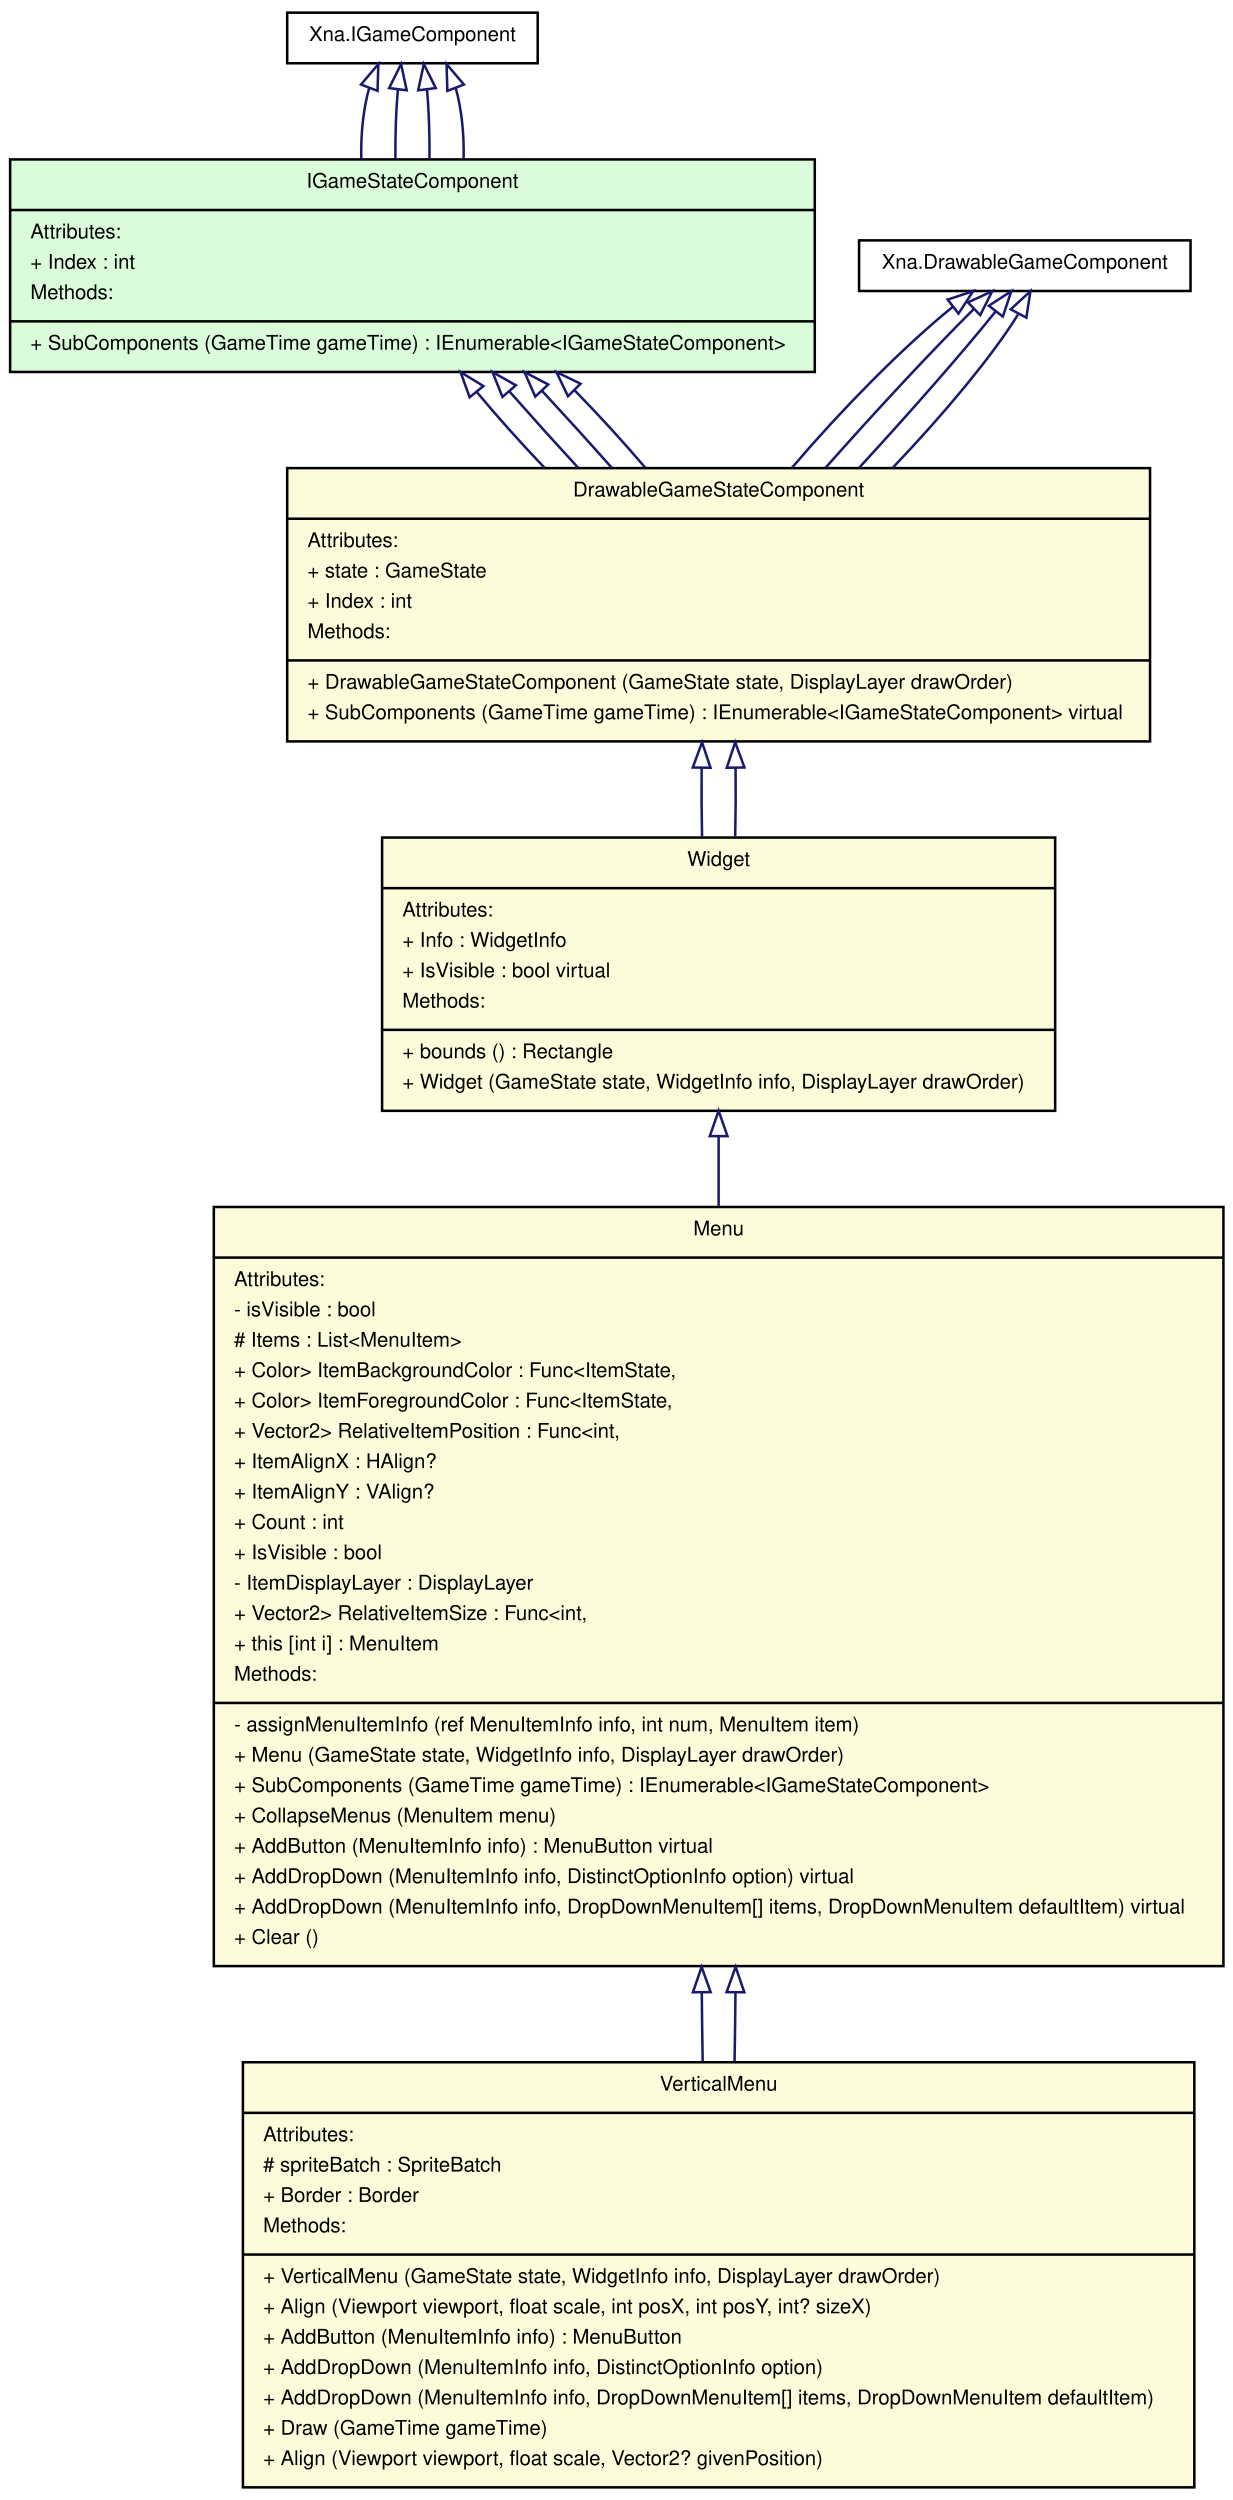
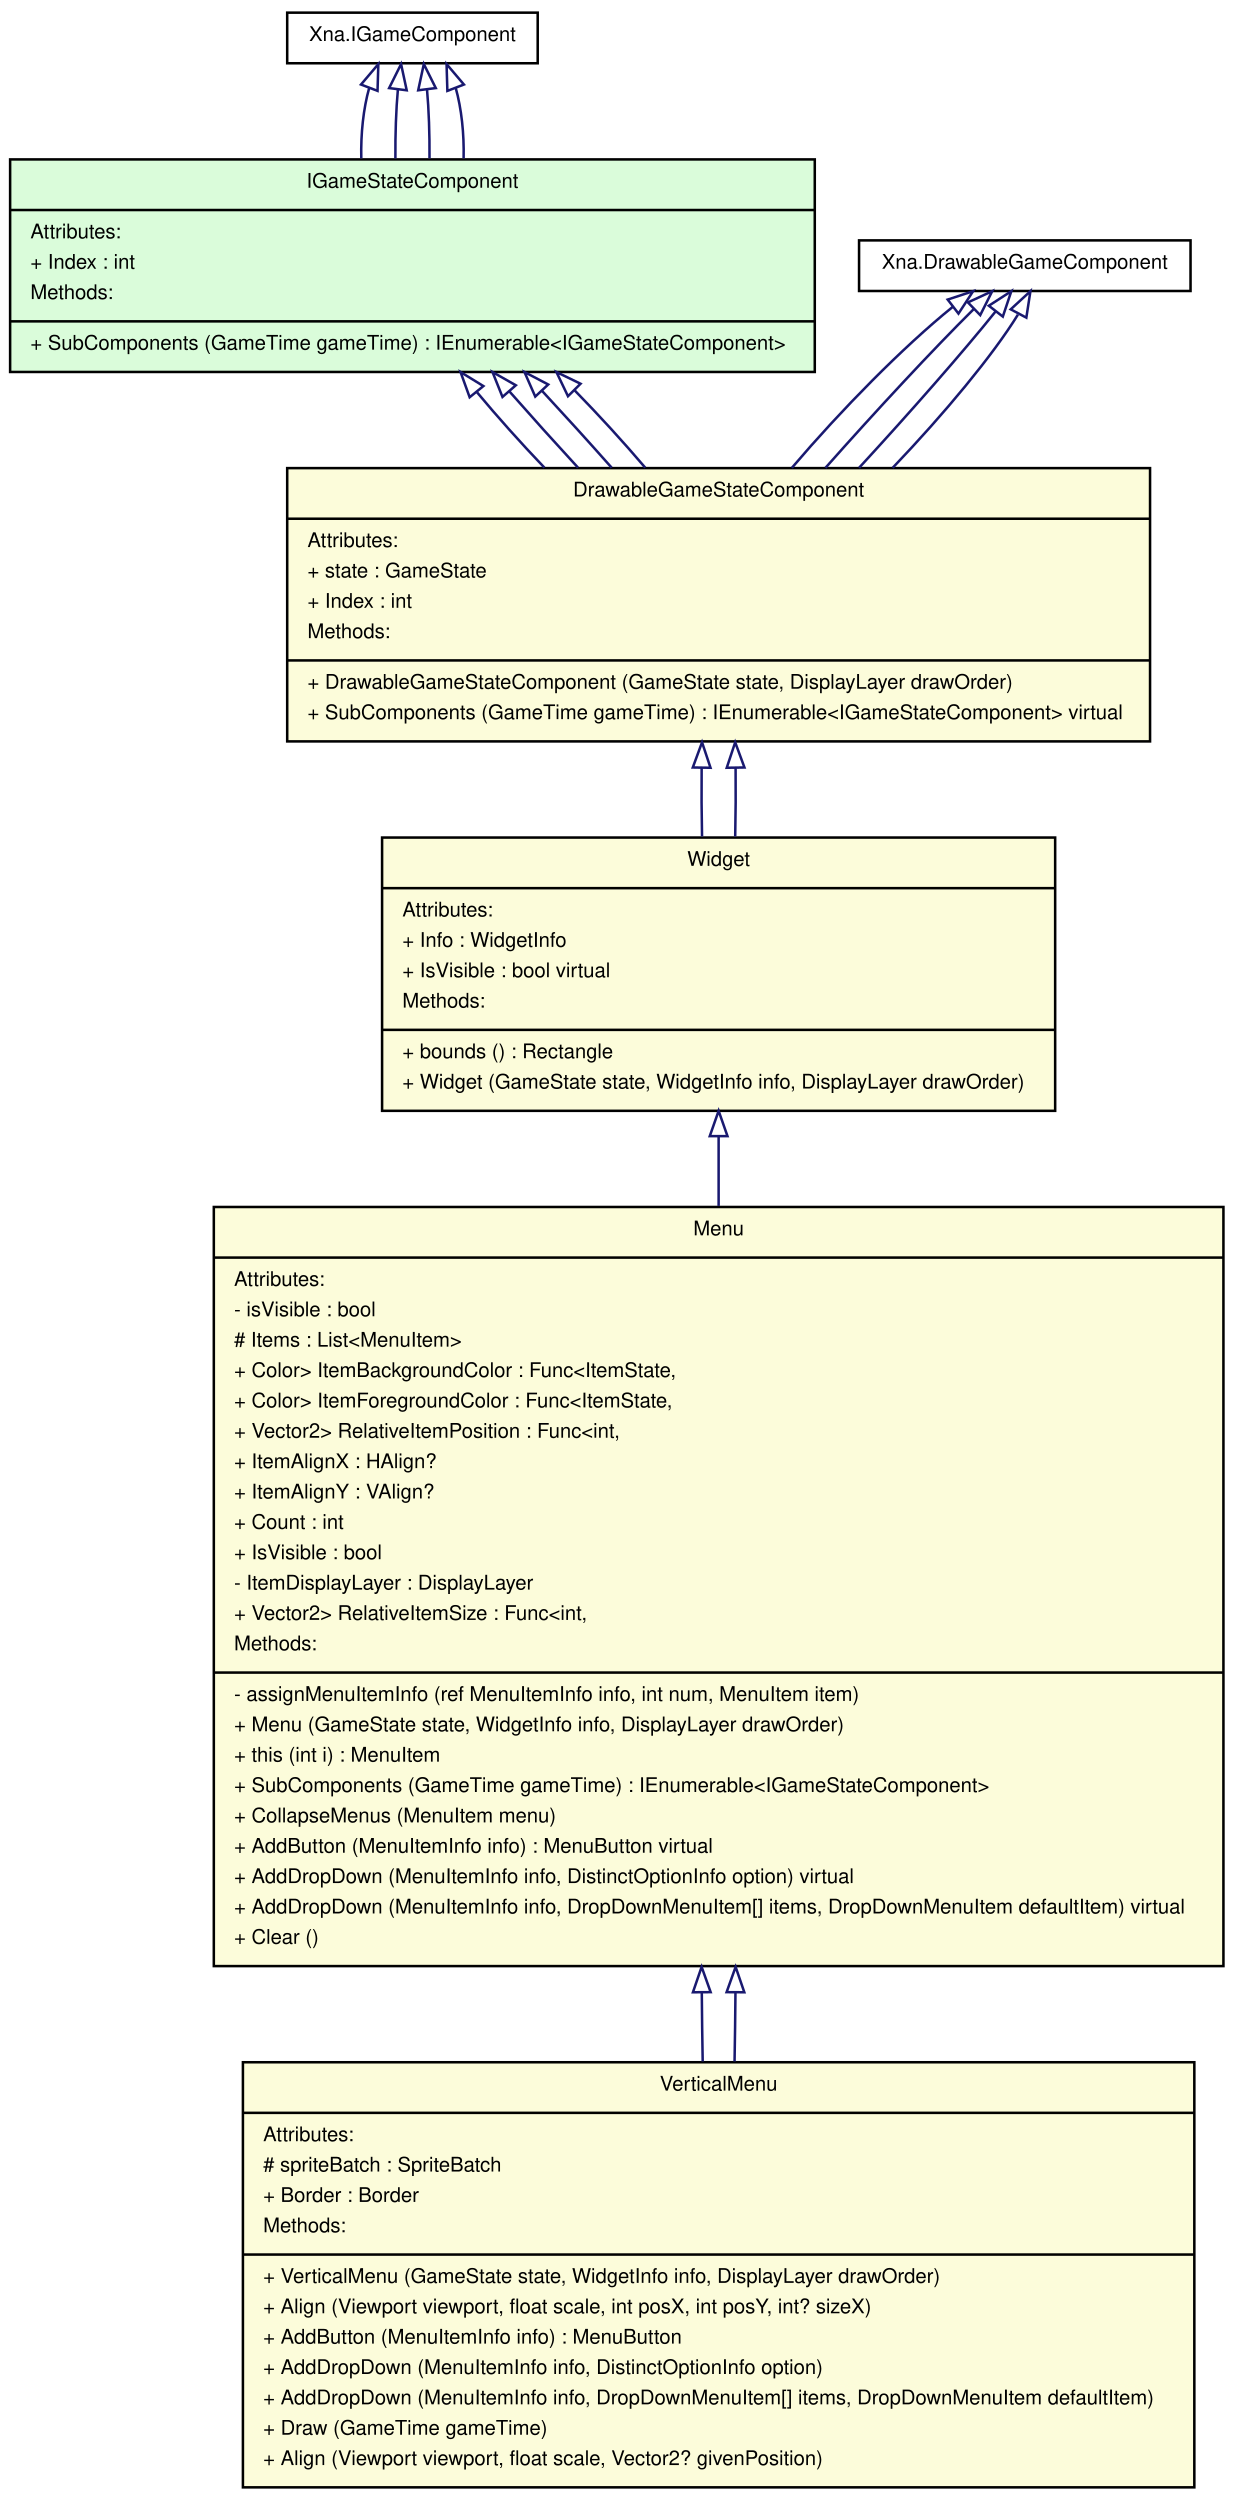
<svg xmlns="http://www.w3.org/2000/svg" width="487pt" height="988pt" viewBox="0.00 0.00 487.00 988.00">
  <g id="graph1" class="graph" transform="scale(1 1) rotate(0) translate(4 984)">
    <polygon fill="white" stroke="white" points="-4,5 -4,-984 484,-984 484,5 -4,5" />
    <g id="node1" class="node">
      <polygon fill="#fcfcda" stroke="black" points="80.5,-207 80.5,-507 479.5,-507 479.5,-207 80.5,-207" />
      <text text-anchor="middle" x="280" y="-495.8" font-family="Helvetica,sans-Serif" font-size="8.00">Menu</text>
      <polyline fill="none" stroke="black" points="80.5,-487 479.5,-487 " />
      <text text-anchor="start" x="88.5" y="-475.8" font-family="Helvetica,sans-Serif" font-size="8.00">Attributes:</text>
      <text text-anchor="start" x="88.5" y="-463.8" font-family="Helvetica,sans-Serif" font-size="8.00">- isVisible : bool</text>
      <text text-anchor="start" x="88.5" y="-451.8" font-family="Helvetica,sans-Serif" font-size="8.00"># Items : List&lt;MenuItem&gt;</text>
      <text text-anchor="start" x="88.5" y="-439.8" font-family="Helvetica,sans-Serif" font-size="8.00">+ Color&gt; ItemBackgroundColor : Func&lt;ItemState,</text>
      <text text-anchor="start" x="88.5" y="-427.8" font-family="Helvetica,sans-Serif" font-size="8.00">+ Color&gt; ItemForegroundColor : Func&lt;ItemState,</text>
      <text text-anchor="start" x="88.5" y="-415.8" font-family="Helvetica,sans-Serif" font-size="8.00">+ Vector2&gt; RelativeItemPosition : Func&lt;int,</text>
      <text text-anchor="start" x="88.5" y="-403.8" font-family="Helvetica,sans-Serif" font-size="8.00">+ ItemAlignX : HAlign?</text>
      <text text-anchor="start" x="88.5" y="-391.8" font-family="Helvetica,sans-Serif" font-size="8.00">+ ItemAlignY : VAlign?</text>
      <text text-anchor="start" x="88.5" y="-379.8" font-family="Helvetica,sans-Serif" font-size="8.00">+ Count : int</text>
      <text text-anchor="start" x="88.5" y="-367.8" font-family="Helvetica,sans-Serif" font-size="8.00">+ IsVisible : bool</text>
      <text text-anchor="start" x="88.5" y="-355.8" font-family="Helvetica,sans-Serif" font-size="8.00">- ItemDisplayLayer : DisplayLayer</text>
      <text text-anchor="start" x="88.5" y="-343.8" font-family="Helvetica,sans-Serif" font-size="8.00">+ Vector2&gt; RelativeItemSize : Func&lt;int,</text>
-       <text text-anchor="start" x="88.5" y="-331.8" font-family="Helvetica,sans-Serif" font-size="8.00">+ this [int i] : MenuItem</text>
-       <text text-anchor="start" x="88.5" y="-319.8" font-family="Helvetica,sans-Serif" font-size="8.00">Methods:</text>
-       <polyline fill="none" stroke="black" points="80.5,-311 479.5,-311 " />
-       <text text-anchor="start" x="88.5" y="-299.8" font-family="Helvetica,sans-Serif" font-size="8.00">- assignMenuItemInfo (ref MenuItemInfo info, int num, MenuItem item)</text>
-       <text text-anchor="start" x="88.5" y="-287.8" font-family="Helvetica,sans-Serif" font-size="8.00">+ Menu (GameState state, WidgetInfo info, DisplayLayer drawOrder)</text>
+       <text text-anchor="start" x="88.5" y="-331.8" font-family="Helvetica,sans-Serif" font-size="8.00">Methods:</text>
+       <polyline fill="none" stroke="black" points="80.5,-323 479.5,-323 " />
+       <text text-anchor="start" x="88.5" y="-311.8" font-family="Helvetica,sans-Serif" font-size="8.00">- assignMenuItemInfo (ref MenuItemInfo info, int num, MenuItem item)</text>
+       <text text-anchor="start" x="88.5" y="-299.8" font-family="Helvetica,sans-Serif" font-size="8.00">+ Menu (GameState state, WidgetInfo info, DisplayLayer drawOrder)</text>
+       <text text-anchor="start" x="88.5" y="-287.8" font-family="Helvetica,sans-Serif" font-size="8.00">+ this (int i) : MenuItem</text>
      <text text-anchor="start" x="88.5" y="-275.8" font-family="Helvetica,sans-Serif" font-size="8.00">+ SubComponents (GameTime gameTime) : IEnumerable&lt;IGameStateComponent&gt;</text>
      <text text-anchor="start" x="88.5" y="-263.8" font-family="Helvetica,sans-Serif" font-size="8.00">+ CollapseMenus (MenuItem menu)</text>
      <text text-anchor="start" x="88.5" y="-251.8" font-family="Helvetica,sans-Serif" font-size="8.00">+ AddButton (MenuItemInfo info) : MenuButton virtual</text>
      <text text-anchor="start" x="88.5" y="-239.8" font-family="Helvetica,sans-Serif" font-size="8.00">+ AddDropDown (MenuItemInfo info, DistinctOptionInfo option) virtual</text>
      <text text-anchor="start" x="88.5" y="-227.8" font-family="Helvetica,sans-Serif" font-size="8.00">+ AddDropDown (MenuItemInfo info, DropDownMenuItem[] items, DropDownMenuItem defaultItem) virtual</text>
      <text text-anchor="start" x="88.5" y="-215.8" font-family="Helvetica,sans-Serif" font-size="8.00">+ Clear ()</text>
    </g>
    <g id="node5" class="node">
      <polygon fill="#fcfcda" stroke="black" points="92,-1 92,-169 468,-169 468,-1 92,-1" />
      <text text-anchor="middle" x="280" y="-157.8" font-family="Helvetica,sans-Serif" font-size="8.00">VerticalMenu</text>
      <polyline fill="none" stroke="black" points="92,-149 468,-149 " />
      <text text-anchor="start" x="100" y="-137.8" font-family="Helvetica,sans-Serif" font-size="8.00">Attributes:</text>
      <text text-anchor="start" x="100" y="-125.8" font-family="Helvetica,sans-Serif" font-size="8.00"># spriteBatch : SpriteBatch</text>
      <text text-anchor="start" x="100" y="-113.8" font-family="Helvetica,sans-Serif" font-size="8.00">+ Border : Border</text>
      <text text-anchor="start" x="100" y="-101.8" font-family="Helvetica,sans-Serif" font-size="8.00">Methods:</text>
      <polyline fill="none" stroke="black" points="92,-93 468,-93 " />
      <text text-anchor="start" x="100" y="-81.8" font-family="Helvetica,sans-Serif" font-size="8.00">+ VerticalMenu (GameState state, WidgetInfo info, DisplayLayer drawOrder)</text>
      <text text-anchor="start" x="100" y="-69.8" font-family="Helvetica,sans-Serif" font-size="8.00">+ Align (Viewport viewport, float scale, int posX, int posY, int? sizeX)</text>
      <text text-anchor="start" x="100" y="-57.8" font-family="Helvetica,sans-Serif" font-size="8.00">+ AddButton (MenuItemInfo info) : MenuButton</text>
      <text text-anchor="start" x="100" y="-45.8" font-family="Helvetica,sans-Serif" font-size="8.00">+ AddDropDown (MenuItemInfo info, DistinctOptionInfo option)</text>
      <text text-anchor="start" x="100" y="-33.8" font-family="Helvetica,sans-Serif" font-size="8.00">+ AddDropDown (MenuItemInfo info, DropDownMenuItem[] items, DropDownMenuItem defaultItem)</text>
      <text text-anchor="start" x="100" y="-21.8" font-family="Helvetica,sans-Serif" font-size="8.00">+ Draw (GameTime gameTime)</text>
      <text text-anchor="start" x="100" y="-9.8" font-family="Helvetica,sans-Serif" font-size="8.00">+ Align (Viewport viewport, float scale, Vector2? givenPosition)</text>
    </g>
    <g id="edge32" class="edge">
      <path fill="none" stroke="midnightblue" d="M273.348,-196.542C273.423,-187.249 273.542,-178.113 273.703,-169.316" />
      <polygon fill="none" stroke="midnightblue" points="269.847,-196.658 273.283,-206.68 276.847,-196.702 269.847,-196.658" />
    </g>
    <g id="edge34" class="edge">
      <path fill="none" stroke="midnightblue" d="M286.652,-196.542C286.577,-187.249 286.458,-178.113 286.297,-169.316" />
      <polygon fill="none" stroke="midnightblue" points="283.153,-196.702 286.717,-206.68 290.153,-196.658 283.153,-196.702" />
    </g>
    <g id="node2" class="node">
      <polygon fill="#fcfcda" stroke="black" points="147,-545 147,-653 413,-653 413,-545 147,-545" />
      <text text-anchor="middle" x="280" y="-641.8" font-family="Helvetica,sans-Serif" font-size="8.00">Widget</text>
      <polyline fill="none" stroke="black" points="147,-633 413,-633 " />
      <text text-anchor="start" x="155" y="-621.8" font-family="Helvetica,sans-Serif" font-size="8.00">Attributes:</text>
      <text text-anchor="start" x="155" y="-609.8" font-family="Helvetica,sans-Serif" font-size="8.00">+ Info : WidgetInfo</text>
      <text text-anchor="start" x="155" y="-597.8" font-family="Helvetica,sans-Serif" font-size="8.00">+ IsVisible : bool virtual</text>
      <text text-anchor="start" x="155" y="-585.8" font-family="Helvetica,sans-Serif" font-size="8.00">Methods:</text>
      <polyline fill="none" stroke="black" points="147,-577 413,-577 " />
      <text text-anchor="start" x="155" y="-565.8" font-family="Helvetica,sans-Serif" font-size="8.00">+ bounds () : Rectangle</text>
      <text text-anchor="start" x="155" y="-553.8" font-family="Helvetica,sans-Serif" font-size="8.00">+ Widget (GameState state, WidgetInfo info, DisplayLayer drawOrder)</text>
    </g>
    <g id="edge2" class="edge">
      <path fill="none" stroke="midnightblue" d="M280,-534.969C280,-526.216 280,-516.948 280,-507.421" />
      <polygon fill="none" stroke="midnightblue" points="276.5,-534.992 280,-544.992 283.5,-534.992 276.5,-534.992" />
    </g>
    <g id="node3" class="node">
      <polygon fill="#fcfcda" stroke="black" points="109.5,-691 109.5,-799 450.5,-799 450.5,-691 109.5,-691" />
      <text text-anchor="middle" x="280" y="-787.8" font-family="Helvetica,sans-Serif" font-size="8.00">DrawableGameStateComponent</text>
      <polyline fill="none" stroke="black" points="109.5,-779 450.5,-779 " />
      <text text-anchor="start" x="117.5" y="-767.8" font-family="Helvetica,sans-Serif" font-size="8.00">Attributes:</text>
      <text text-anchor="start" x="117.5" y="-755.8" font-family="Helvetica,sans-Serif" font-size="8.00">+ state : GameState</text>
      <text text-anchor="start" x="117.5" y="-743.8" font-family="Helvetica,sans-Serif" font-size="8.00">+ Index : int</text>
      <text text-anchor="start" x="117.5" y="-731.8" font-family="Helvetica,sans-Serif" font-size="8.00">Methods:</text>
      <polyline fill="none" stroke="black" points="109.5,-723 450.5,-723 " />
      <text text-anchor="start" x="117.5" y="-711.8" font-family="Helvetica,sans-Serif" font-size="8.00">+ DrawableGameStateComponent (GameState state, DisplayLayer drawOrder)</text>
      <text text-anchor="start" x="117.5" y="-699.8" font-family="Helvetica,sans-Serif" font-size="8.00">+ SubComponents (GameTime gameTime) : IEnumerable&lt;IGameStateComponent&gt; virtual</text>
    </g>
    <g id="edge4" class="edge">
      <path fill="none" stroke="midnightblue" d="M273.291,-680.523C273.204,-671.474 273.256,-662.248 273.448,-653.41" />
      <polygon fill="none" stroke="midnightblue" points="269.793,-680.691 273.449,-690.635 276.792,-680.581 269.793,-680.691" />
    </g>
    <g id="edge18" class="edge">
      <path fill="none" stroke="midnightblue" d="M286.709,-680.523C286.796,-671.474 286.744,-662.248 286.552,-653.41" />
      <polygon fill="none" stroke="midnightblue" points="283.208,-680.581 286.551,-690.635 290.207,-680.691 283.208,-680.581" />
    </g>
    <g id="node4" class="node">
      <polygon fill="#dafcda" stroke="black" points="0,-837 0,-921 318,-921 318,-837 0,-837" />
      <text text-anchor="middle" x="159" y="-909.8" font-family="Helvetica,sans-Serif" font-size="8.00">IGameStateComponent</text>
      <polyline fill="none" stroke="black" points="0,-901 318,-901 " />
      <text text-anchor="start" x="8" y="-889.8" font-family="Helvetica,sans-Serif" font-size="8.00">Attributes:</text>
      <text text-anchor="start" x="8" y="-877.8" font-family="Helvetica,sans-Serif" font-size="8.00">+ Index : int</text>
      <text text-anchor="start" x="8" y="-865.8" font-family="Helvetica,sans-Serif" font-size="8.00">Methods:</text>
      <polyline fill="none" stroke="black" points="0,-857 318,-857 " />
      <text text-anchor="start" x="8" y="-845.8" font-family="Helvetica,sans-Serif" font-size="8.00">+ SubComponents (GameTime gameTime) : IEnumerable&lt;IGameStateComponent&gt;</text>
    </g>
    <g id="edge22" class="edge">
      <path fill="none" stroke="midnightblue" d="M184.529,-828.953C192.61,-819.244 201.751,-809.027 211.148,-799.192" />
      <polygon fill="none" stroke="midnightblue" points="181.604,-827.003 178.009,-836.969 187.034,-831.42 181.604,-827.003" />
    </g>
    <g id="edge28" class="edge">
      <path fill="none" stroke="midnightblue" d="M223.003,-829.825C232.748,-819.857 242.368,-809.322 250.983,-799.192" />
      <polygon fill="none" stroke="midnightblue" points="220.468,-827.411 215.898,-836.969 225.431,-832.347 220.468,-827.411" />
    </g>
    <g id="edge8" class="edge">
      <path fill="none" stroke="midnightblue" d="M197.382,-829.244C205.992,-819.448 215.283,-809.125 224.426,-799.192" />
      <polygon fill="none" stroke="midnightblue" points="194.578,-827.134 190.638,-836.969 199.851,-831.737 194.578,-827.134" />
    </g>
    <g id="edge14" class="edge">
      <path fill="none" stroke="midnightblue" d="M210.207,-829.535C219.371,-819.653 228.822,-809.224 237.705,-799.192" />
      <polygon fill="none" stroke="midnightblue" points="207.532,-827.27 203.268,-836.969 212.65,-832.047 207.532,-827.27" />
    </g>
    <g id="node6" class="node">
      <polygon fill="#ffffff" stroke="black" points="335.5,-869 335.5,-889 466.5,-889 466.5,-869 335.5,-869" />
      <text text-anchor="middle" x="401" y="-877.8" font-family="Helvetica,sans-Serif" font-size="8.00">Xna.DrawableGameComponent</text>
    </g>
    <g id="edge26" class="edge">
      <path fill="none" stroke="midnightblue" d="M372.526,-862.736C352.943,-846.909 328.381,-821.97 308.948,-799.111" />
      <polygon fill="none" stroke="midnightblue" points="370.523,-865.61 380.585,-868.928 374.788,-860.06 370.523,-865.61" />
    </g>
    <g id="edge6" class="edge">
      <path fill="none" stroke="midnightblue" d="M380.851,-861.879C364.835,-846.019 342.101,-821.562 322.223,-799.111" />
      <polygon fill="none" stroke="midnightblue" points="378.513,-864.487 388.132,-868.928 383.382,-859.458 378.513,-864.487" />
    </g>
    <g id="edge12" class="edge">
      <path fill="none" stroke="midnightblue" d="M389.532,-861.006C376.823,-845.13 355.791,-821.153 335.499,-799.111" />
      <polygon fill="none" stroke="midnightblue" points="386.783,-863.173 395.679,-868.928 392.314,-858.882 386.783,-863.173" />
    </g>
    <g id="edge20" class="edge">
      <path fill="none" stroke="midnightblue" d="M398.282,-859.664C388.537,-843.8 369.258,-820.541 348.774,-799.111" />
      <polygon fill="none" stroke="midnightblue" points="395.429,-861.754 403.226,-868.928 401.605,-858.458 395.429,-861.754" />
    </g>
    <g id="node7" class="node">
      <polygon fill="#ffffff" stroke="black" points="109.5,-959 109.5,-979 208.5,-979 208.5,-959 109.5,-959" />
      <text text-anchor="middle" x="159" y="-967.8" font-family="Helvetica,sans-Serif" font-size="8.00">Xna.IGameComponent</text>
    </g>
    <g id="edge24" class="edge">
      <path fill="none" stroke="midnightblue" d="M141.911,-949.282C139.599,-941.052 138.555,-931.152 138.78,-921.414" />
      <polygon fill="none" stroke="midnightblue" points="138.666,-950.595 145.518,-958.676 145.201,-948.086 138.666,-950.595" />
    </g>
    <g id="edge30" class="edge">
      <path fill="none" stroke="midnightblue" d="M176.089,-949.282C178.401,-941.052 179.445,-931.152 179.22,-921.414" />
      <polygon fill="none" stroke="midnightblue" points="172.799,-948.086 172.482,-958.676 179.334,-950.595 172.799,-948.086" />
    </g>
    <g id="edge10" class="edge">
      <path fill="none" stroke="midnightblue" d="M153.253,-948.731C152.518,-940.612 152.187,-930.936 152.26,-921.414" />
      <polygon fill="none" stroke="midnightblue" points="149.783,-949.192 154.506,-958.676 156.728,-948.317 149.783,-949.192" />
    </g>
    <g id="edge16" class="edge">
      <path fill="none" stroke="midnightblue" d="M164.747,-948.731C165.482,-940.612 165.813,-930.936 165.74,-921.414" />
      <polygon fill="none" stroke="midnightblue" points="161.272,-948.317 163.494,-958.676 168.217,-949.192 161.272,-948.317" />
    </g>
  </g>
</svg>
